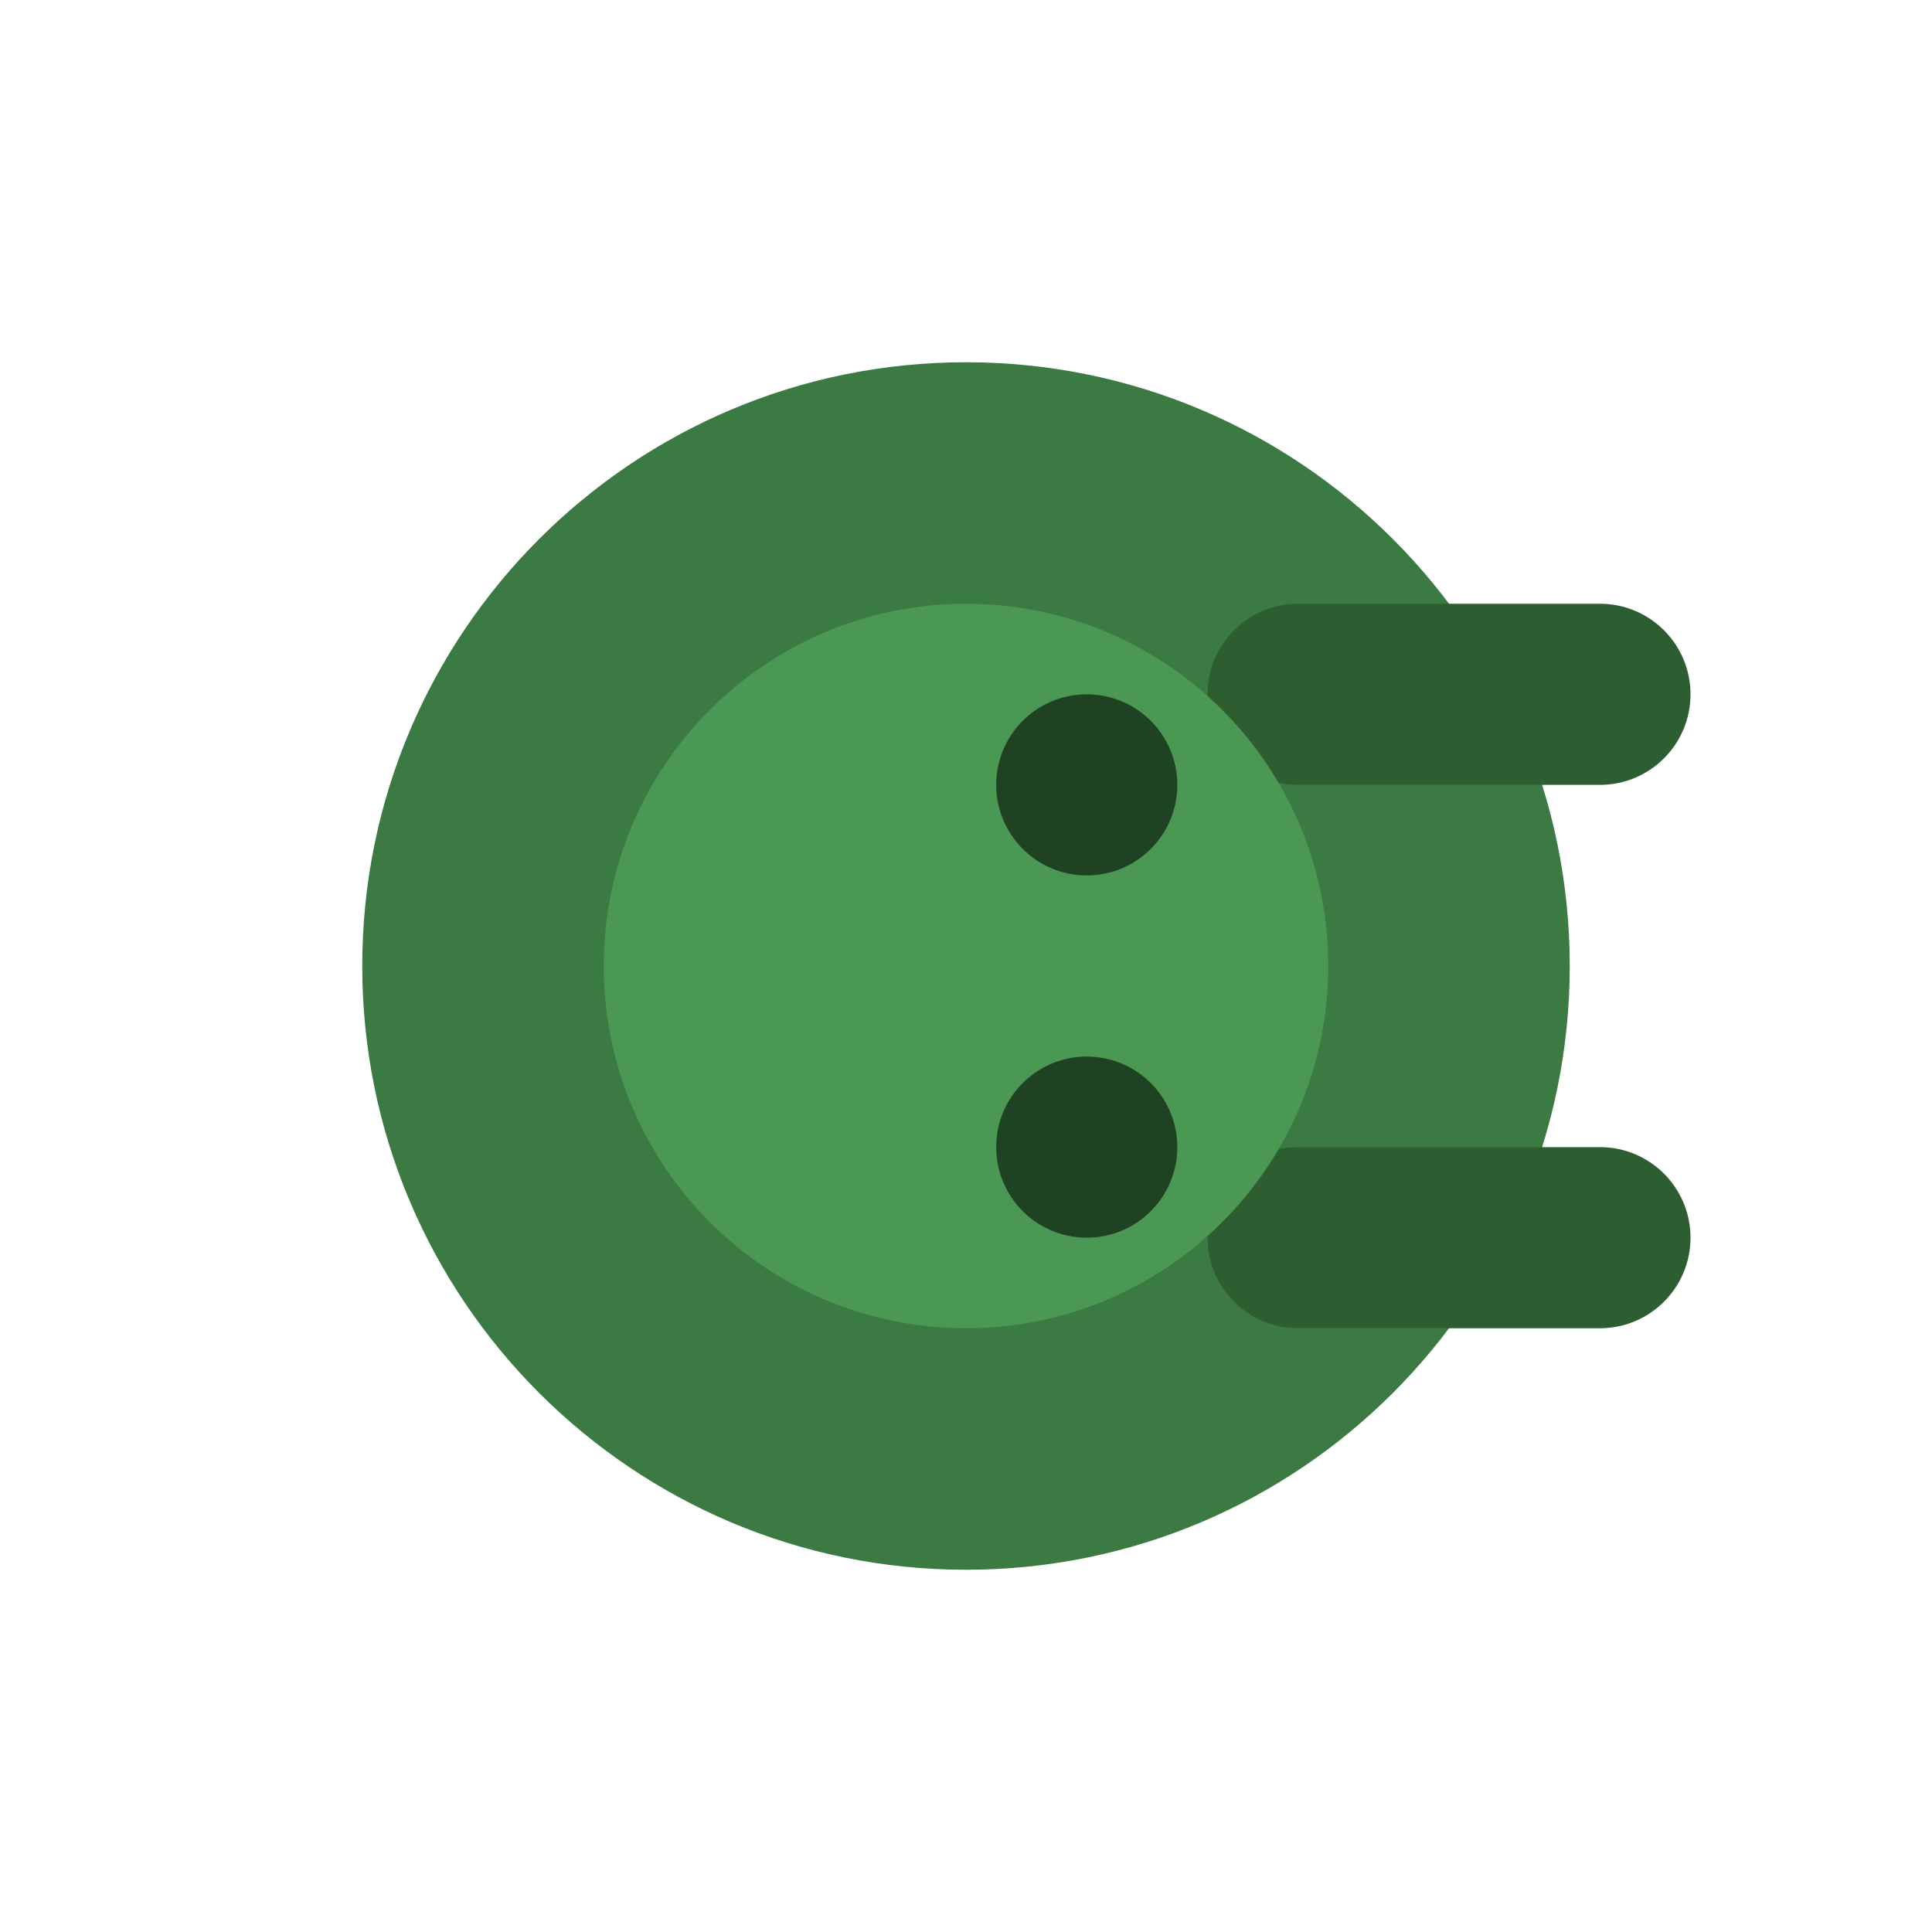
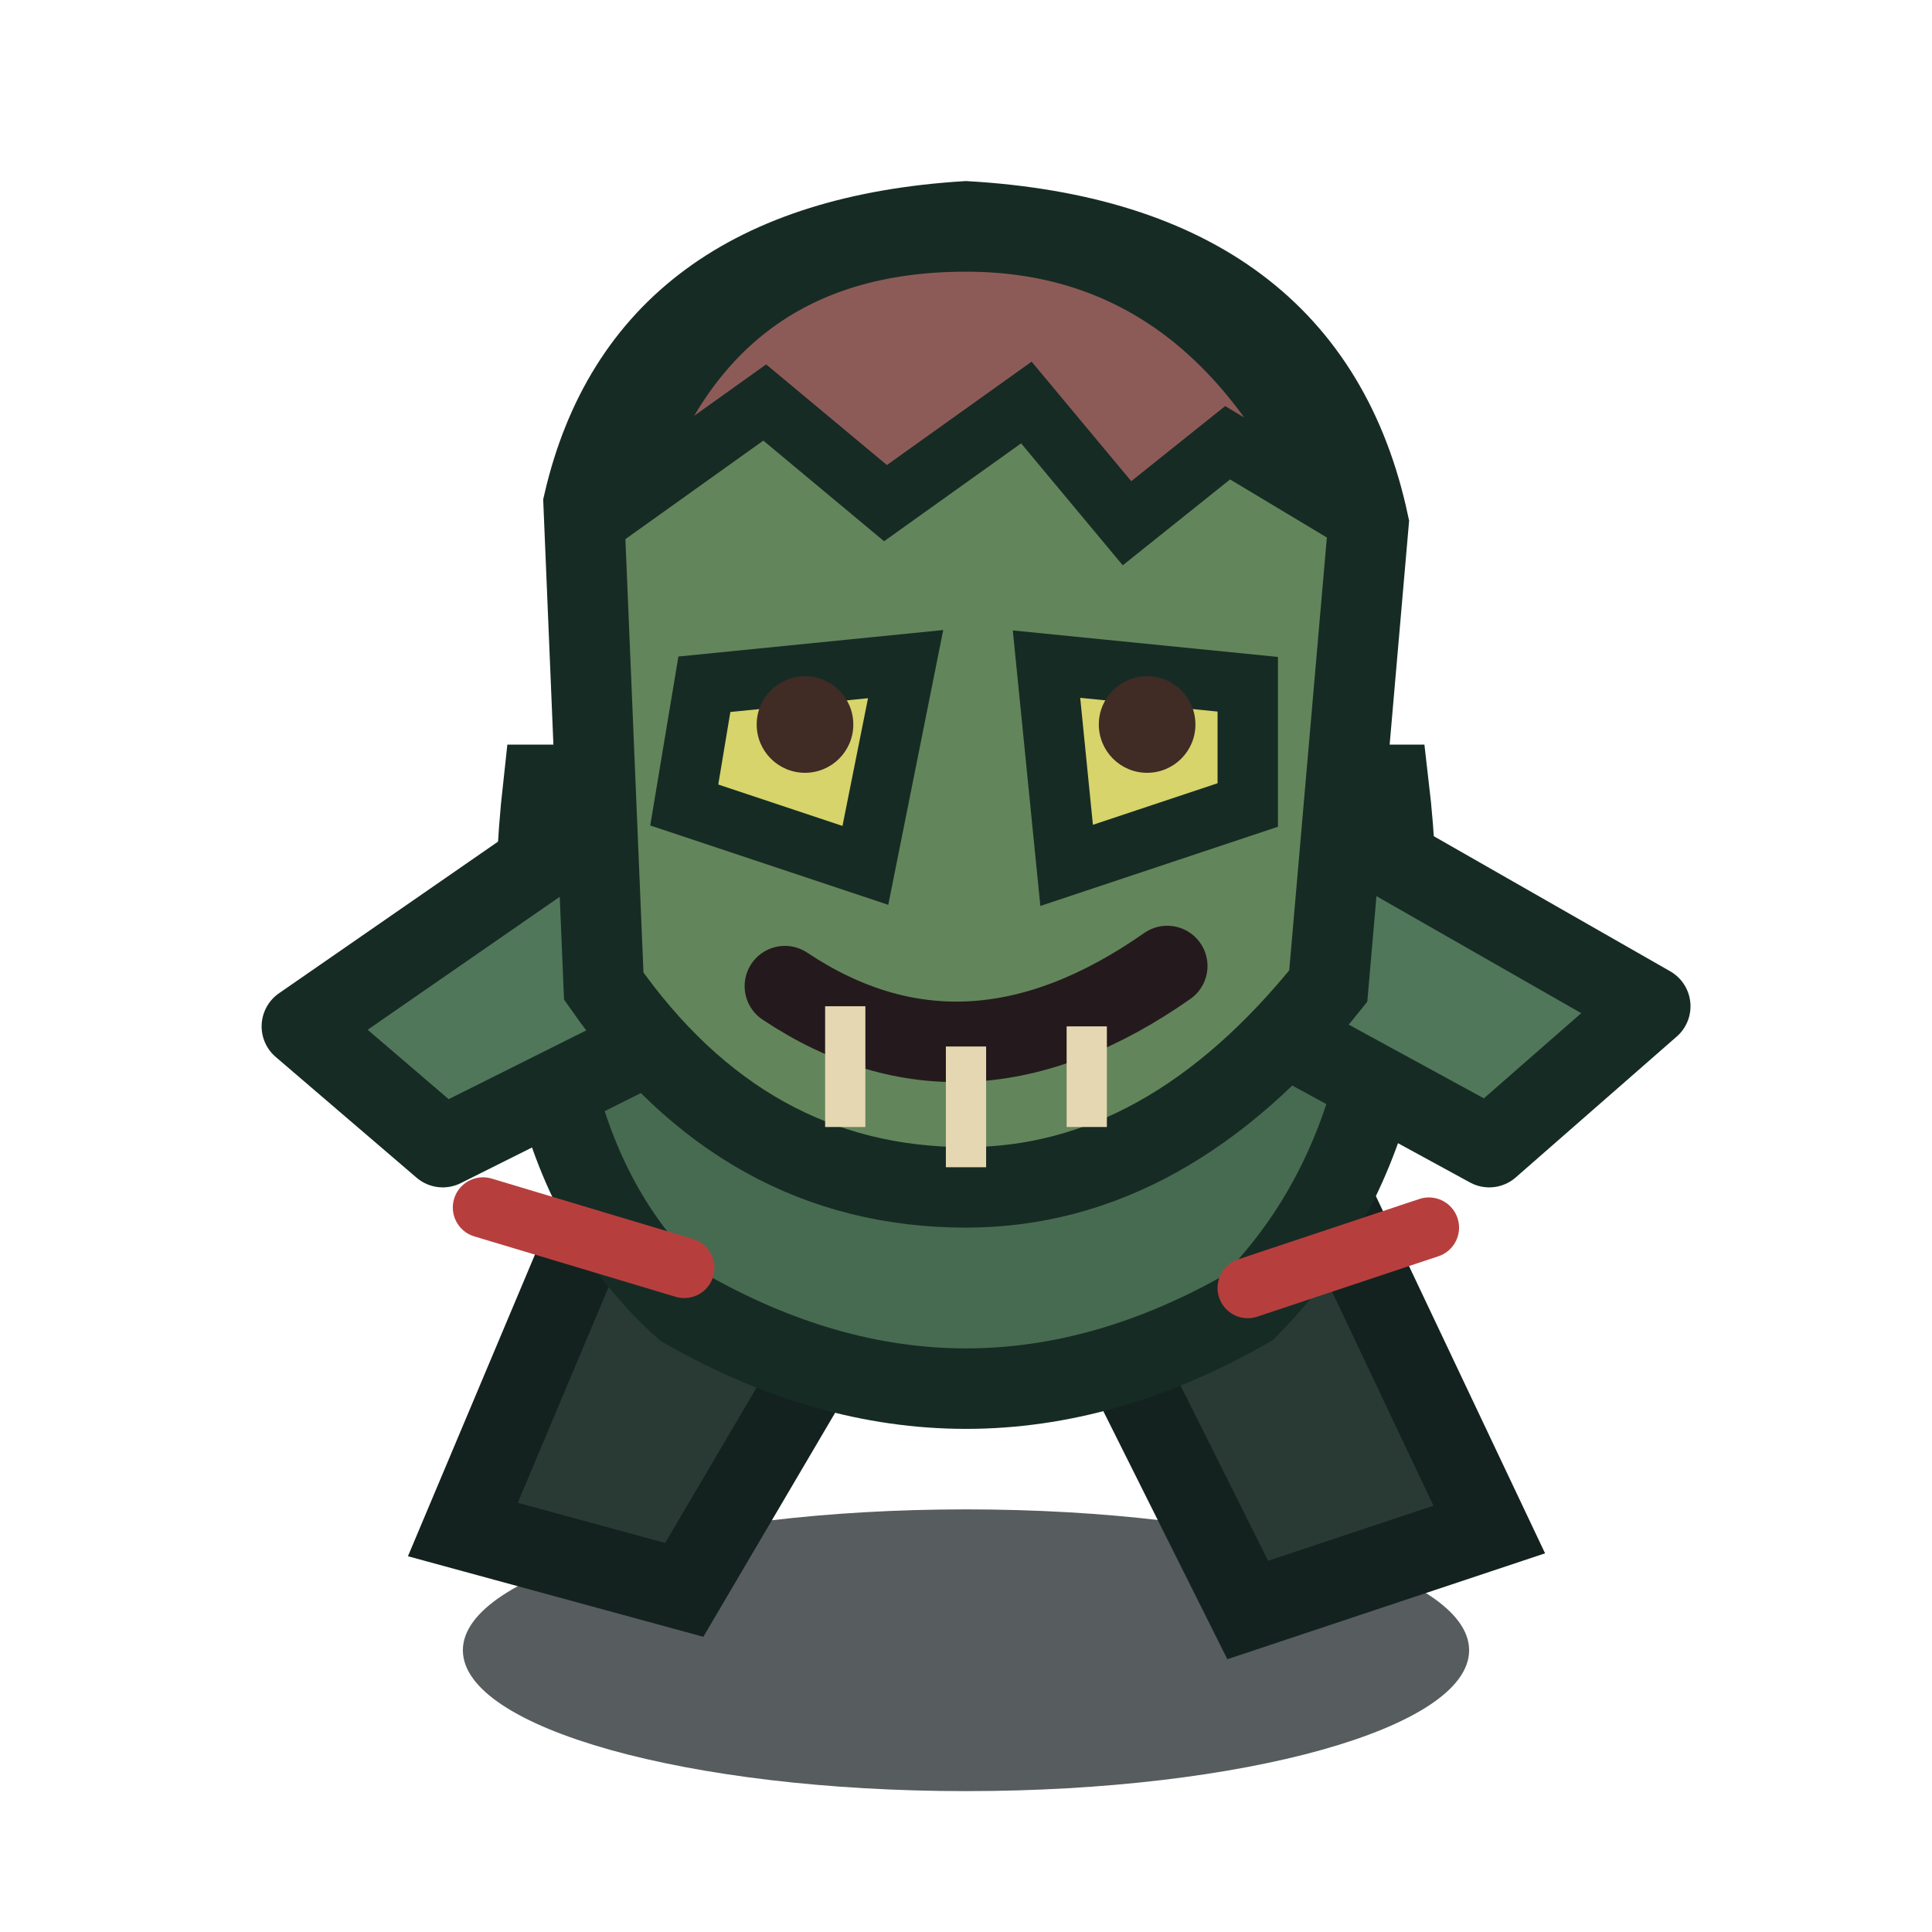
- <svg xmlns="http://www.w3.org/2000/svg" width="64" height="64" viewBox="0 0 64 64">
-   <circle cx="32" cy="32" r="20" fill="#3B7A42" />
-   <rect x="40" y="20" width="16" height="6" rx="3" fill="#2D5E32" />
-   <rect x="40" y="38" width="16" height="6" rx="3" fill="#2D5E32" />
-   <circle cx="32" cy="32" r="12" fill="#4B9854" />
-   <circle cx="36" cy="26" r="3" fill="#1F4223" />
-   <circle cx="36" cy="38" r="3" fill="#1F4223" />
+ <svg xmlns="http://www.w3.org/2000/svg" width="96" height="96" viewBox="0 0 96 96">
+   <ellipse cx="48" cy="82" rx="25" ry="7" fill="#101719" opacity=".7" />
+   <path d="M31 57 L23 76 L34 79 L44 62 M65 57 L74 76 L62 80 L53 62" fill="#293a35" stroke="#14221f" stroke-width="4" />
+   <path d="M27 39 Q25 57 34 65 Q48 73 62 65 Q71 56 69 39Z" fill="#476b50" stroke="#172b25" stroke-width="4" />
+   <path d="M28 42 L15 51 L22 57 L34 51 M68 42 L82 50 L74 57 L63 51" fill="#51775a" stroke="#172b25" stroke-width="4" stroke-linejoin="round" />
+   <path d="M29 25 Q32 12 48 11 Q65 12 68 26 L66 49 Q58 59 48 59 Q37 59 30 49Z" fill="#63855b" stroke="#172b25" stroke-width="4" />
+   <path d="M31 25 Q35 12 48 12 Q60 12 66 25 L61 22 L56 26 L51 20 L44 25 L38 20Z" fill="#8d5b57" stroke="#172b25" stroke-width="3" />
+   <path d="M35 34 L45 33 L43 43 L34 40Z M52 33 L62 34 L62 40 L53 43Z" fill="#d6d46a" stroke="#172b25" stroke-width="3" />
+   <circle cx="40" cy="36" r="2.4" fill="#402b25" />
+   <circle cx="57" cy="36" r="2.4" fill="#402b25" />
+   <path d="M39 49 Q48 55 58 48" fill="none" stroke="#241a1d" stroke-width="4" stroke-linecap="round" />
+   <path d="M42 50 L42 56 M48 52 L48 58 M54 51 L54 56" stroke="#e5d7b1" stroke-width="2" />
+   <path d="M24 60 L34 63 M71 61 L62 64" stroke="#b63f3d" stroke-width="3" stroke-linecap="round" />
</svg>
